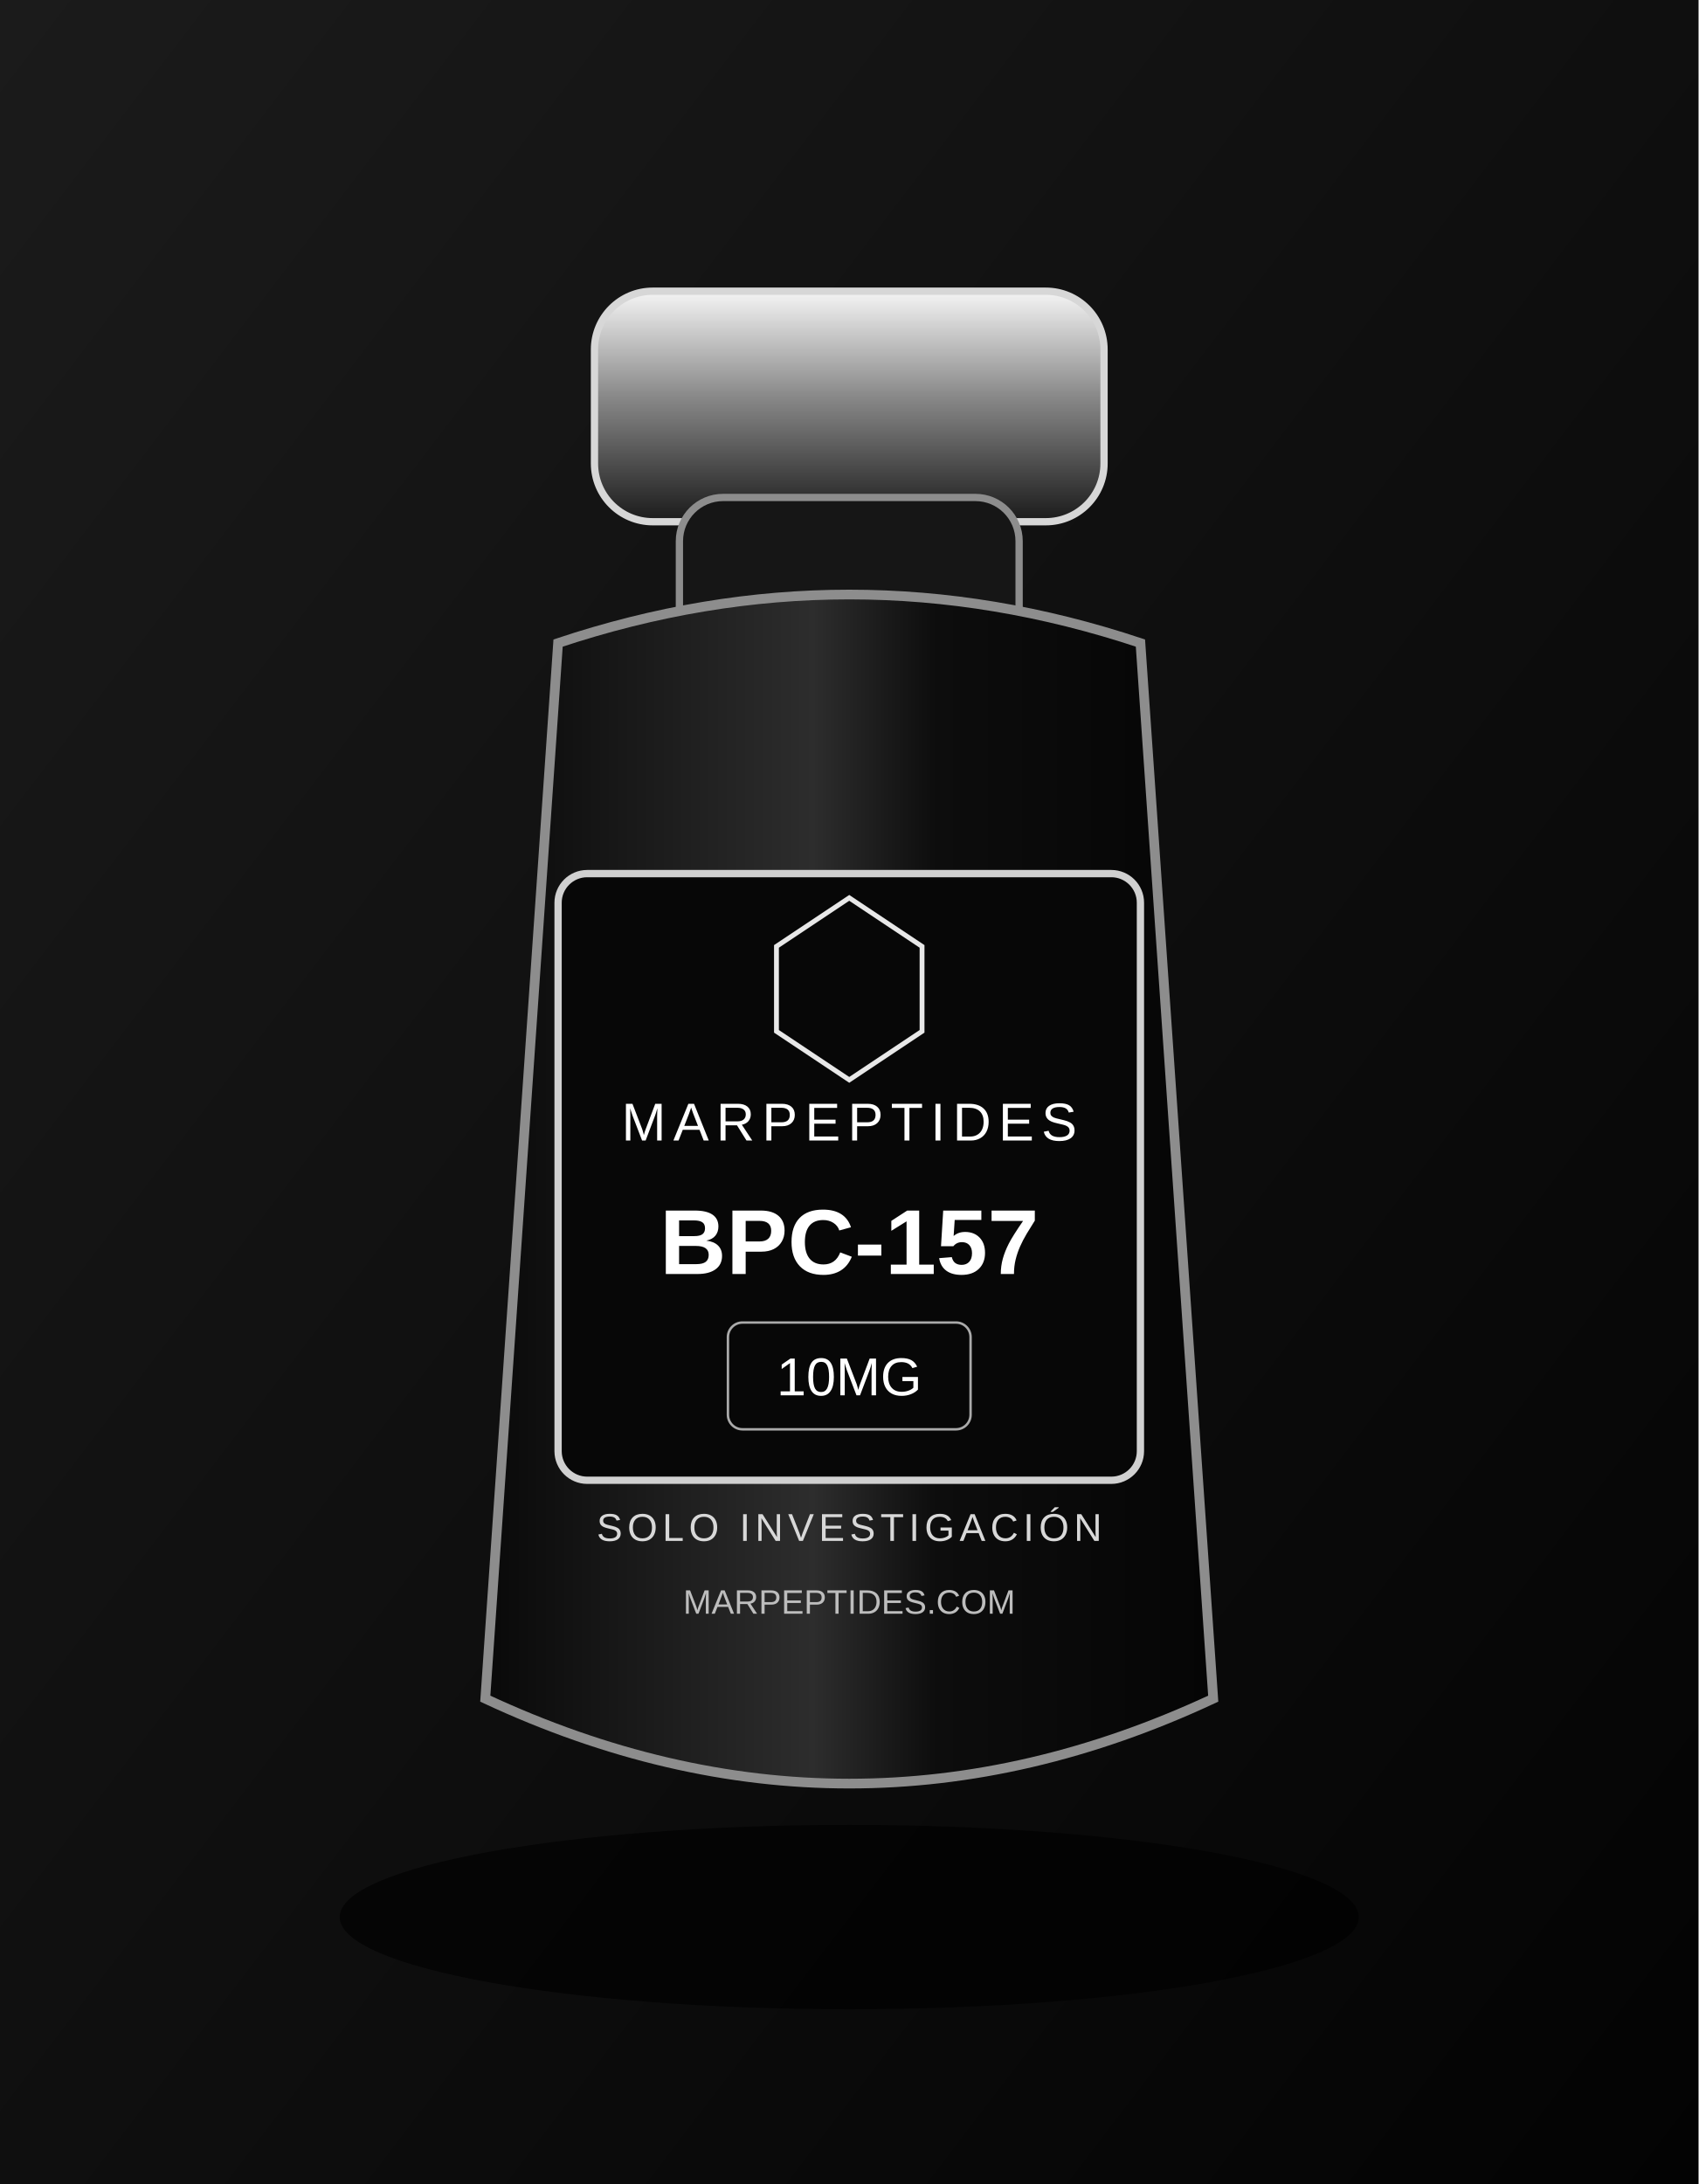
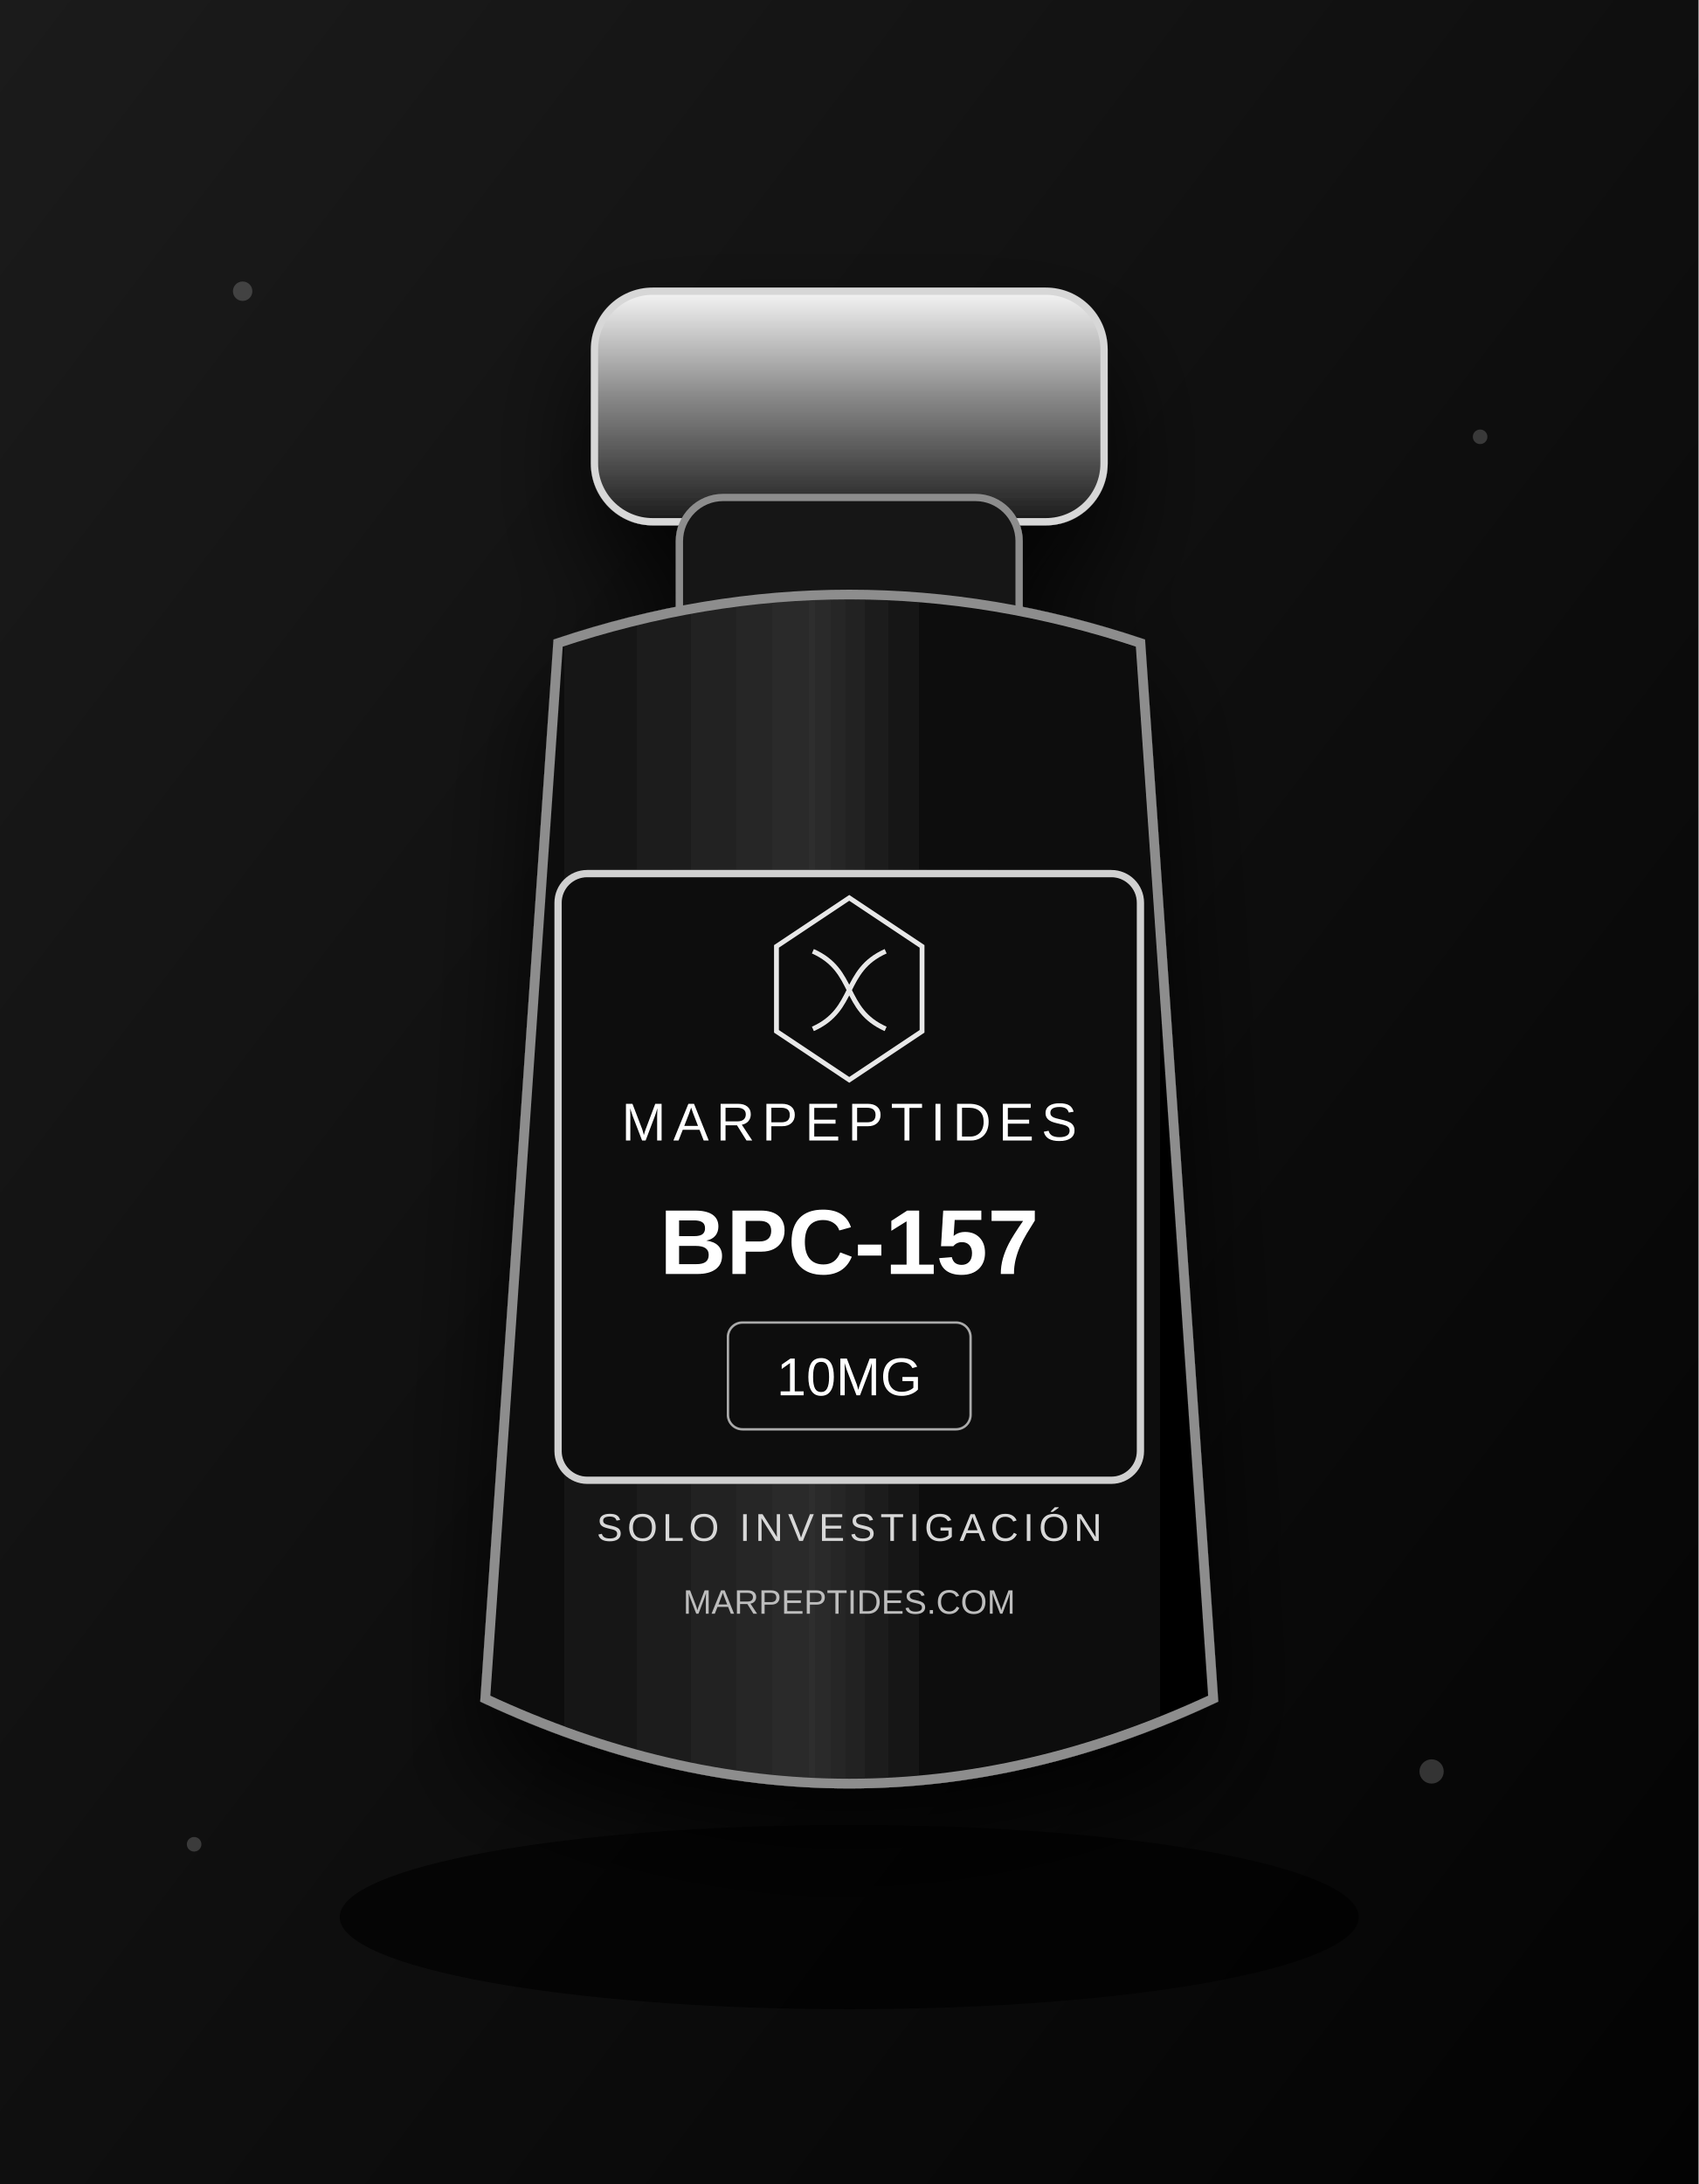
<svg xmlns="http://www.w3.org/2000/svg" viewBox="0 0 700 900">
  <defs>
    <linearGradient id="bg" x1="0" y1="0" x2="1" y2="1">
      <stop stop-color="#1b1b1b" />
      <stop offset="1" stop-color="#030303" />
    </linearGradient>
    <linearGradient id="cap" x1="0" y1="0" x2="0" y2="1">
      <stop stop-color="#f5f5f5" />
      <stop offset=".45" stop-color="#8a8a8a" />
      <stop offset="1" stop-color="#1a1a1a" />
    </linearGradient>
    <linearGradient id="glass" x1="0" y1="0" x2="1" y2="0">
      <stop stop-color="#090909" />
      <stop offset=".45" stop-color="#2d2d2d" />
      <stop offset=".62" stop-color="#0d0d0d" />
      <stop offset="1" stop-color="#050505" />
    </linearGradient>
+     <filter id="shadow">
+       <feDropShadow dx="0" dy="24" stdDeviation="22" flood-color="#000" flood-opacity=".8" />
+     </filter>
  </defs>
  <rect width="700" height="900" fill="url(#bg)" />
+   <g opacity=".18" fill="#fff">
+     <circle cx="100" cy="120" r="4" />
+     <circle cx="610" cy="180" r="3" />
+     <circle cx="80" cy="760" r="3" />
+     <circle cx="590" cy="730" r="5" />
+   </g>
  <ellipse cx="350" cy="790" rx="210" ry="38" fill="#000" opacity=".65" />
-   <rect x="245" y="120" width="210" height="95" rx="24" fill="url(#cap)" stroke="#d7d7d7" stroke-width="3" />
-   <rect x="280" y="205" width="140" height="70" rx="18" fill="#161616" stroke="#8d8d8d" stroke-width="3" />
-   <path d="M230 265 Q350 225 470 265 L500 700 Q350 770 200 700Z" fill="url(#glass)" stroke="#8d8d8d" stroke-width="4" />
-   <rect x="230" y="360" width="240" height="250" rx="12" fill="#070707" stroke="#d0d0d0" stroke-width="3" />
-   <polygon points="320,390 350,370 380,390 380,425 350,445 320,425" fill="none" stroke="#e8e8e8" stroke-width="2" />
-   <text x="350" y="470" fill="#fff" text-anchor="middle" font-family="Arial" font-size="22" letter-spacing="3">MARPEPTIDES</text>
-   <text x="350" y="525" fill="#fff" text-anchor="middle" font-family="Arial" font-size="38" font-weight="700">BPC-157</text>
-   <rect x="300" y="545" width="100" height="44" rx="6" fill="none" stroke="#aaa" />
-   <text x="350" y="575" fill="#fff" text-anchor="middle" font-family="Arial" font-size="22">10MG</text>
-   <text x="350" y="635" fill="#d8d8d8" text-anchor="middle" font-family="Arial" font-size="16" letter-spacing="2">SOLO INVESTIGACIÓN</text>
-   <text x="350" y="665" fill="#bdbdbd" text-anchor="middle" font-family="Arial" font-size="14">MARPEPTIDES.COM</text>
+   <g filter="url(#shadow)">
+     <rect x="245" y="120" width="210" height="95" rx="24" fill="url(#cap)" stroke="#d7d7d7" stroke-width="3" />
+     <rect x="280" y="205" width="140" height="70" rx="18" fill="#161616" stroke="#8d8d8d" stroke-width="3" />
+     <path d="M230 265 Q350 225 470 265 L500 700 Q350 770 200 700Z" fill="url(#glass)" stroke="#8d8d8d" stroke-width="4" />
+     <rect x="230" y="360" width="240" height="250" rx="12" fill="#070707" stroke="#d0d0d0" stroke-width="3" />
+     <g fill="none" stroke="#e8e8e8" stroke-width="2">
+       <polygon points="320,390 350,370 380,390 380,425 350,445 320,425" />
+       <path d="M335 392c18 8 12 24 30 32M365 392c-18 8-12 24-30 32" />
+     </g>
+     <text x="350" y="470" fill="#fff" text-anchor="middle" font-family="Arial,Helvetica,sans-serif" font-size="22" letter-spacing="3">MARPEPTIDES</text>
+     <text x="350" y="525" fill="#fff" text-anchor="middle" font-family="Arial,Helvetica,sans-serif" font-size="38" font-weight="700">BPC-157</text>
+     <rect x="300" y="545" width="100" height="44" rx="6" fill="none" stroke="#aaa" />
+     <text x="350" y="575" fill="#fff" text-anchor="middle" font-family="Arial" font-size="22">10MG</text>
+     <text x="350" y="635" fill="#d8d8d8" text-anchor="middle" font-family="Arial" font-size="16" letter-spacing="2">SOLO INVESTIGACIÓN</text>
+     <text x="350" y="665" fill="#bdbdbd" text-anchor="middle" font-family="Arial" font-size="14">MARPEPTIDES.COM</text>
+   </g>
</svg>
